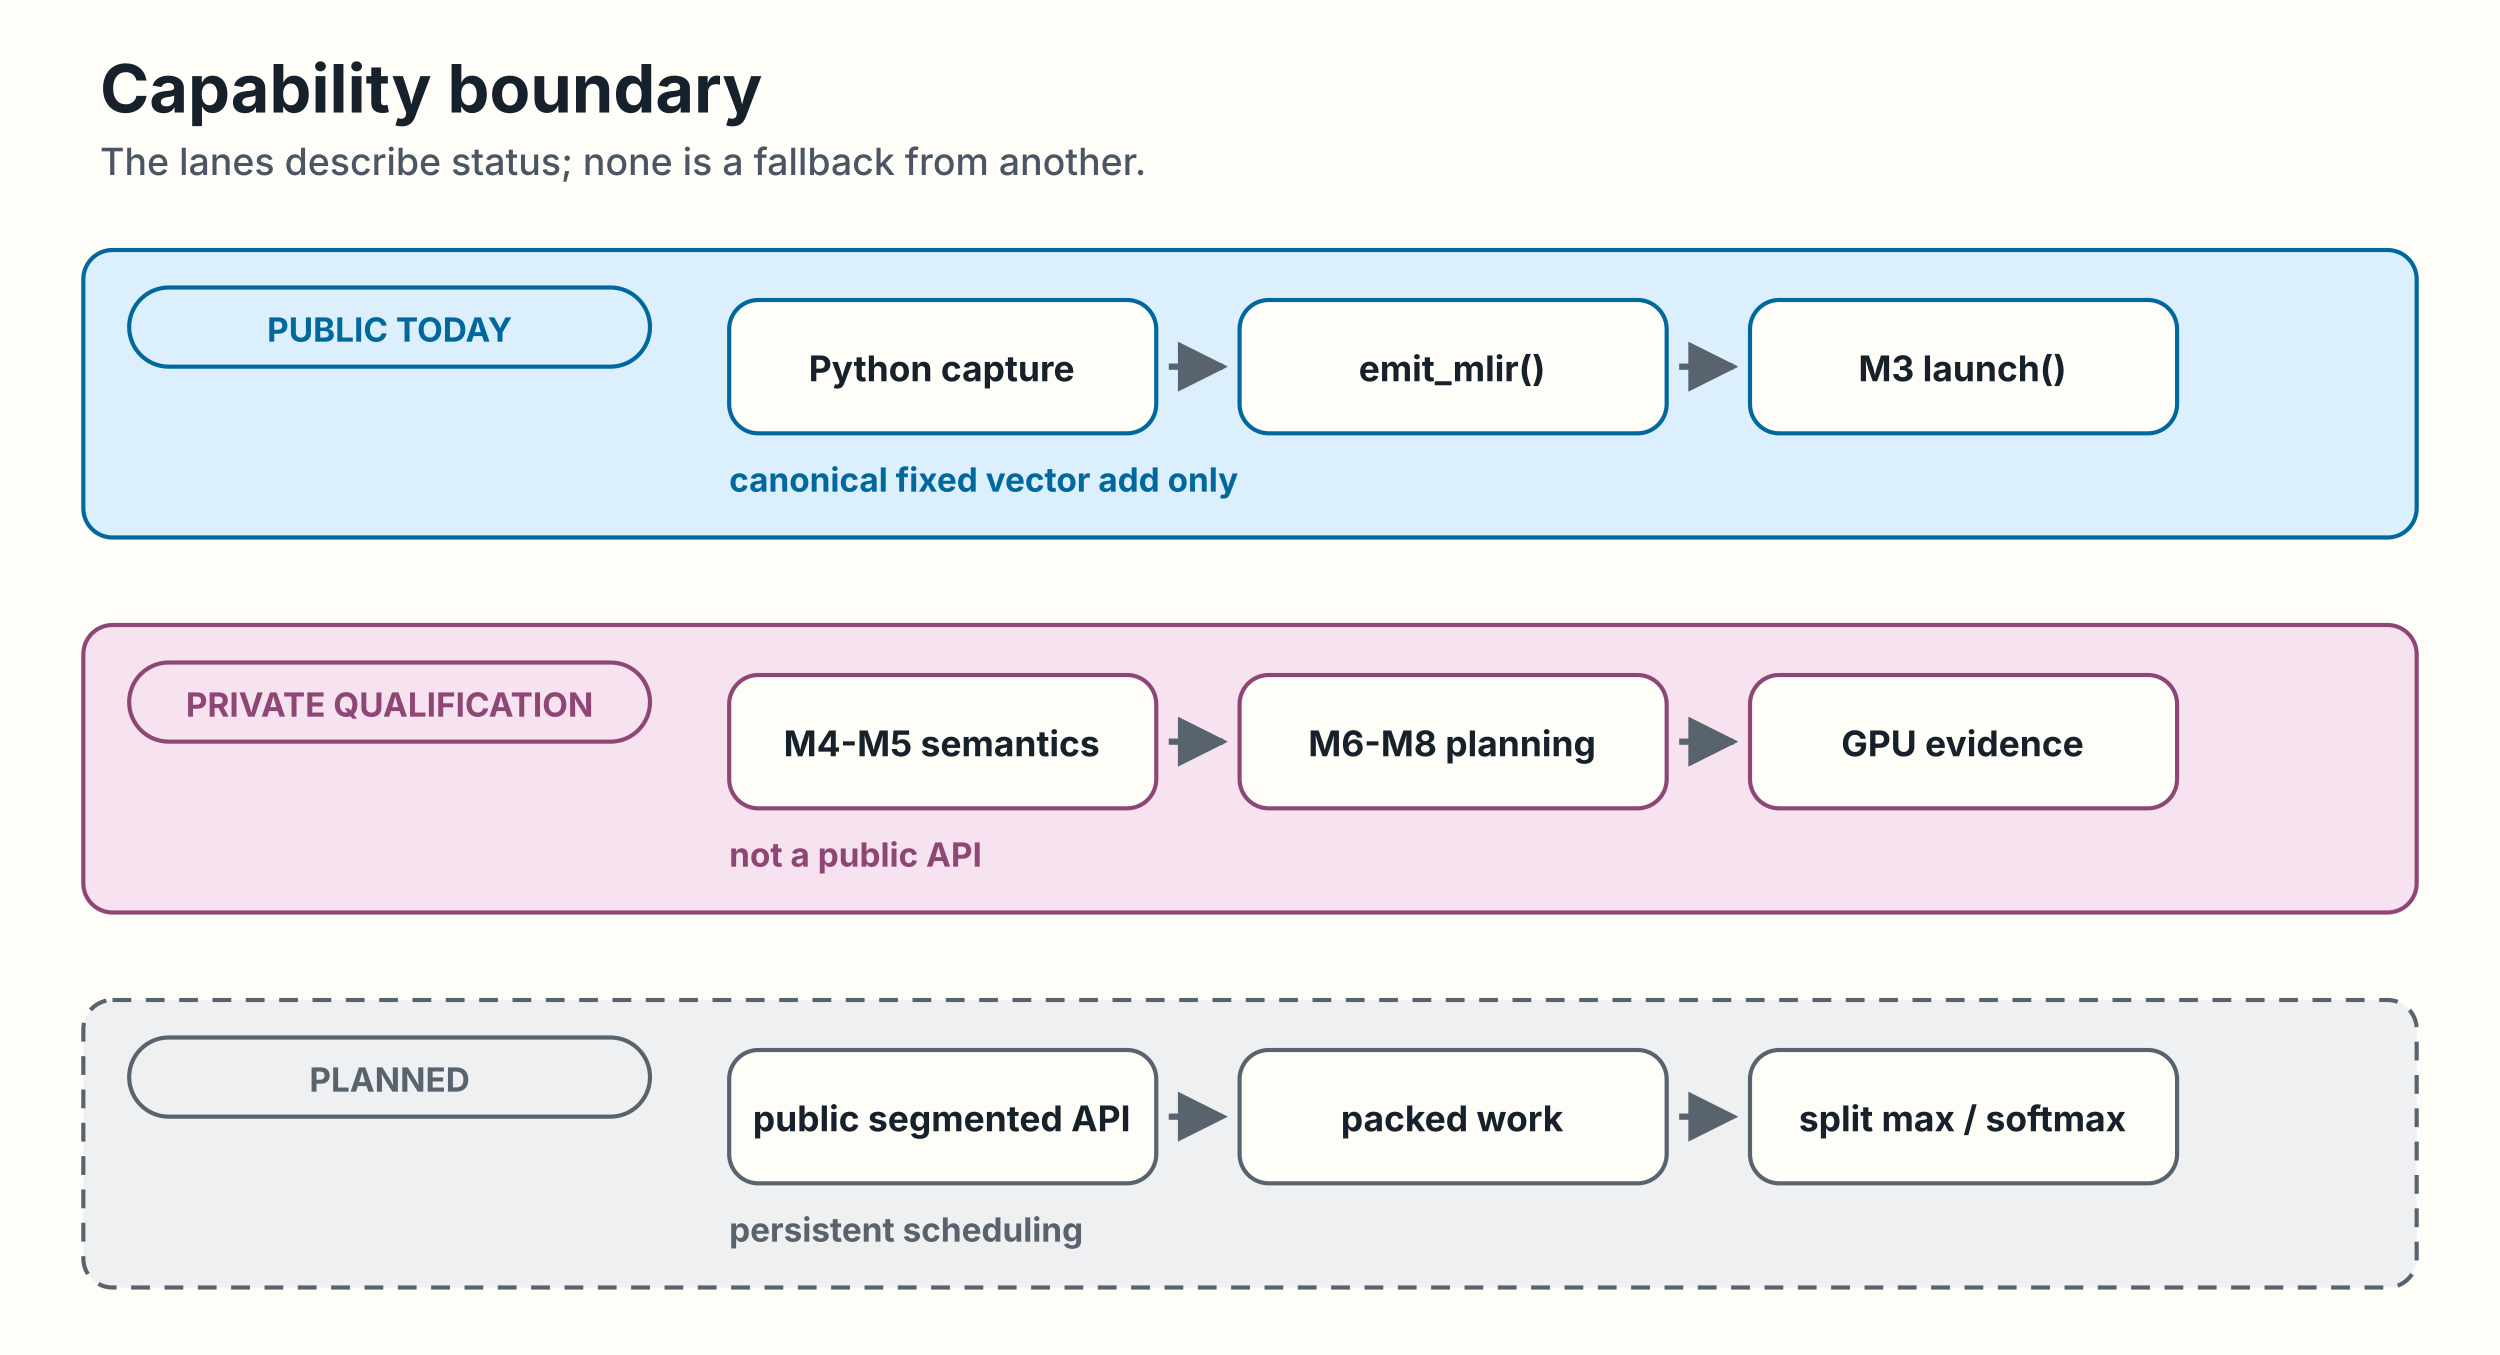
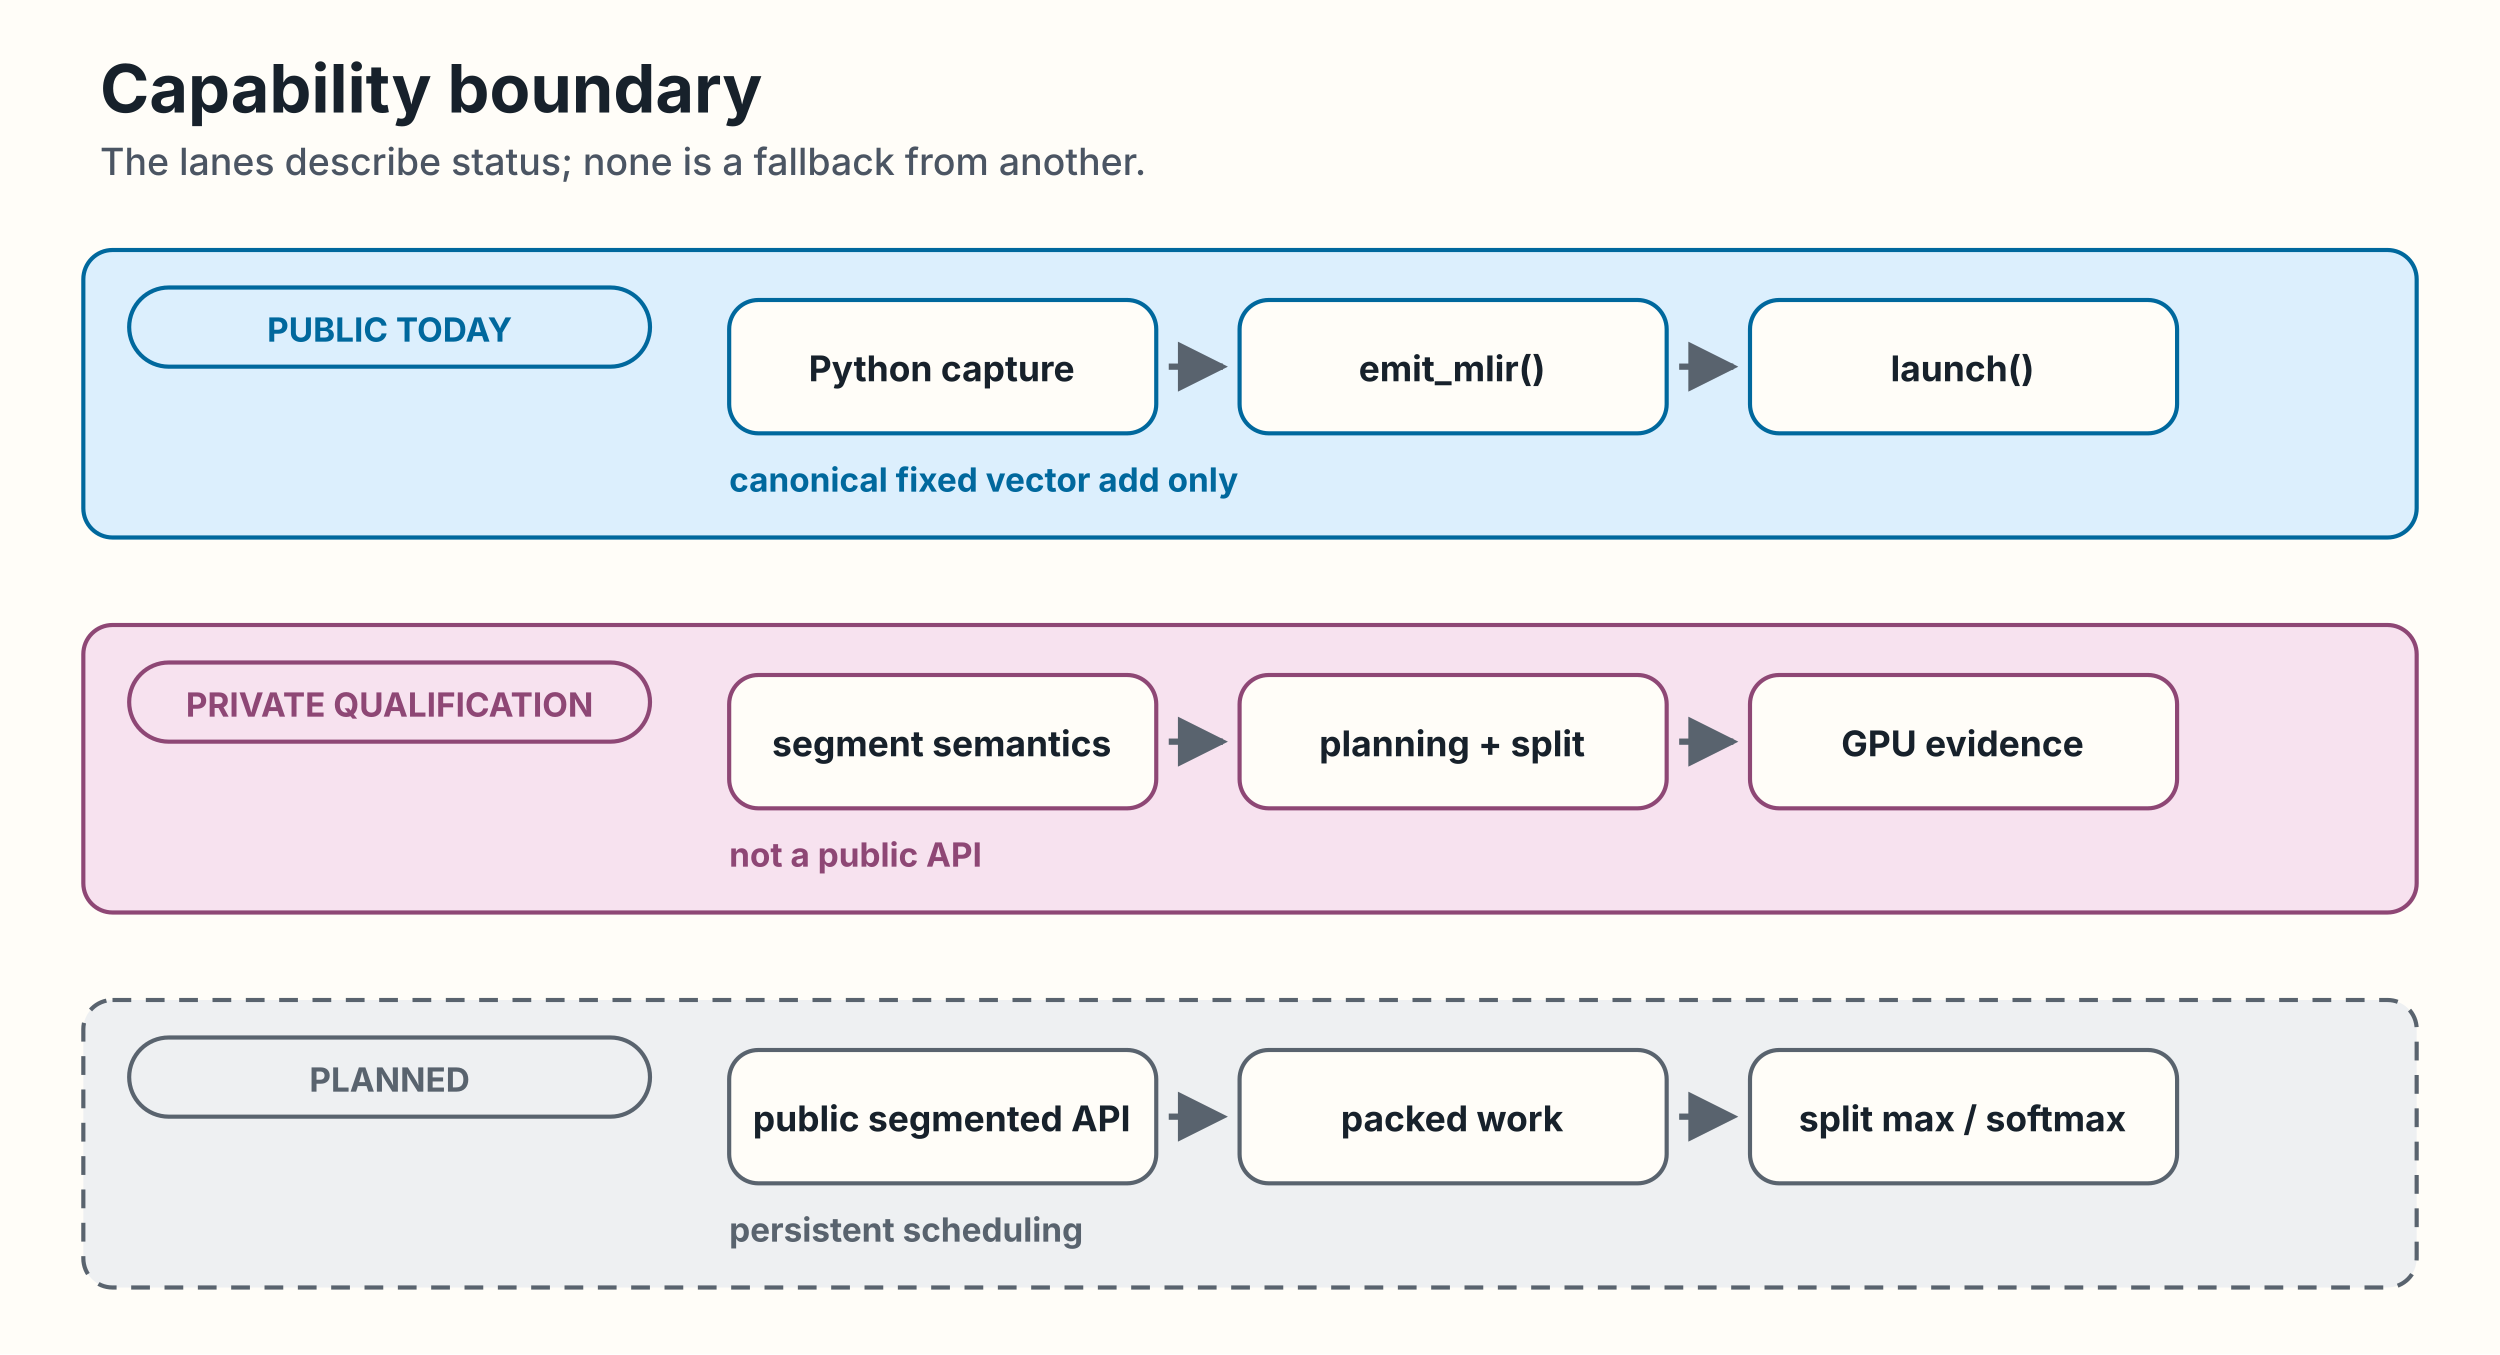
<svg xmlns="http://www.w3.org/2000/svg" viewBox="0 0 1200 650" role="img" aria-labelledby="capability-boundary-title capability-boundary-description" font-family="system-ui, -apple-system, BlinkMacSystemFont, 'Segoe UI', sans-serif">
  <defs>
    <marker id="capability-boundary-arrow" viewBox="0 0 10 10" refX="9" refY="5" markerWidth="8" markerHeight="8" orient="auto">
      <path d="M 0 0 L 10 5 L 0 10 z" fill="#59636E" />
    </marker>
  </defs>
  <rect data-role="canvas" x="0" y="0" width="1200" height="650" fill="#FFFDF8" />
  <text x="48" y="54" font-size="32" font-weight="750" fill="#17212B" text-anchor="start">Capability boundary</text>
  <text x="48" y="84" font-size="18" font-weight="500" fill="#4B5563" text-anchor="start">The lanes describe status; none is a fallback from another.</text>
  <rect x="40" y="120" width="1120" height="138" rx="14" fill="#DCEFFD" stroke="#00689D" stroke-width="2" />
  <rect x="62" y="138" width="250" height="38" rx="19" fill="#DCEFFD" stroke="#00689D" stroke-width="2" />
  <text x="187" y="164" font-size="16" font-weight="750" fill="#00689D" text-anchor="middle">PUBLIC TODAY</text>
  <rect x="350" y="144" width="205" height="64" rx="14" fill="#FFFDF8" stroke="#00689D" stroke-width="2" />
  <text x="452" y="183" font-size="17" font-weight="650" fill="#17212B" text-anchor="middle">Python capture</text>
  <rect x="595" y="144" width="205" height="64" rx="14" fill="#FFFDF8" stroke="#00689D" stroke-width="2" />
  <text x="697" y="183" font-size="17" font-weight="650" fill="#17212B" text-anchor="middle">emit_mlir()</text>
  <line x1="561" y1="176" x2="587" y2="176" stroke="#59636E" stroke-width="3" marker-end="url(#capability-boundary-arrow)" />
  <rect x="840" y="144" width="205" height="64" rx="14" fill="#FFFDF8" stroke="#00689D" stroke-width="2" />
-   <text x="942" y="183" font-size="17" font-weight="650" fill="#17212B" text-anchor="middle">M3 launch()</text>
+   <text x="942" y="183" font-size="17" font-weight="650" fill="#17212B" text-anchor="middle">launch()</text>
  <line x1="806" y1="176" x2="832" y2="176" stroke="#59636E" stroke-width="3" marker-end="url(#capability-boundary-arrow)" />
  <text x="350" y="236" font-size="16" font-weight="650" fill="#00689D" text-anchor="start">canonical fixed vector add only</text>
  <rect x="40" y="300" width="1120" height="138" rx="14" fill="#F7E2EF" stroke="#8E4775" stroke-width="2" />
  <rect x="62" y="318" width="250" height="38" rx="19" fill="#F7E2EF" stroke="#8E4775" stroke-width="2" />
  <text x="187" y="344" font-size="16" font-weight="750" fill="#8E4775" text-anchor="middle">PRIVATE QUALIFICATION</text>
  <rect x="350" y="324" width="205" height="64" rx="14" fill="#FFFDF8" stroke="#8E4775" stroke-width="2" />
-   <text x="452" y="363" font-size="17" font-weight="650" fill="#17212B" text-anchor="middle">M4-M5 semantics</text>
+   <text x="452" y="363" font-size="17" font-weight="650" fill="#17212B" text-anchor="middle">segment semantics</text>
  <rect x="595" y="324" width="205" height="64" rx="14" fill="#FFFDF8" stroke="#8E4775" stroke-width="2" />
-   <text x="697" y="363" font-size="17" font-weight="650" fill="#17212B" text-anchor="middle">M6-M8 planning</text>
+   <text x="697" y="363" font-size="17" font-weight="650" fill="#17212B" text-anchor="middle">planning + split</text>
  <line x1="561" y1="356" x2="587" y2="356" stroke="#59636E" stroke-width="3" marker-end="url(#capability-boundary-arrow)" />
  <rect x="840" y="324" width="205" height="64" rx="14" fill="#FFFDF8" stroke="#8E4775" stroke-width="2" />
  <text x="942" y="363" font-size="17" font-weight="650" fill="#17212B" text-anchor="middle">GPU evidence</text>
  <line x1="806" y1="356" x2="832" y2="356" stroke="#59636E" stroke-width="3" marker-end="url(#capability-boundary-arrow)" />
  <text x="350" y="416" font-size="16" font-weight="650" fill="#8E4775" text-anchor="start">not a public API</text>
  <rect x="40" y="480" width="1120" height="138" rx="14" fill="#EEF0F2" stroke="#59636E" stroke-width="2" stroke-dasharray="9 7" />
  <rect x="62" y="498" width="250" height="38" rx="19" fill="#EEF0F2" stroke="#59636E" stroke-width="2" />
  <text x="187" y="524" font-size="16" font-weight="750" fill="#59636E" text-anchor="middle">PLANNED</text>
  <rect x="350" y="504" width="205" height="64" rx="14" fill="#FFFDF8" stroke="#59636E" stroke-width="2" />
  <text x="452" y="543" font-size="17" font-weight="650" fill="#17212B" text-anchor="middle">public segmented API</text>
  <rect x="595" y="504" width="205" height="64" rx="14" fill="#FFFDF8" stroke="#59636E" stroke-width="2" />
  <text x="697" y="543" font-size="17" font-weight="650" fill="#17212B" text-anchor="middle">packed work</text>
  <line x1="561" y1="536" x2="587" y2="536" stroke="#59636E" stroke-width="3" stroke-dasharray="8 7" marker-end="url(#capability-boundary-arrow)" />
  <rect x="840" y="504" width="205" height="64" rx="14" fill="#FFFDF8" stroke="#59636E" stroke-width="2" />
  <text x="942" y="543" font-size="17" font-weight="650" fill="#17212B" text-anchor="middle">split max / softmax</text>
  <line x1="806" y1="536" x2="832" y2="536" stroke="#59636E" stroke-width="3" stroke-dasharray="8 7" marker-end="url(#capability-boundary-arrow)" />
  <text x="350" y="596" font-size="16" font-weight="650" fill="#59636E" text-anchor="start">persistent scheduling</text>
</svg>
